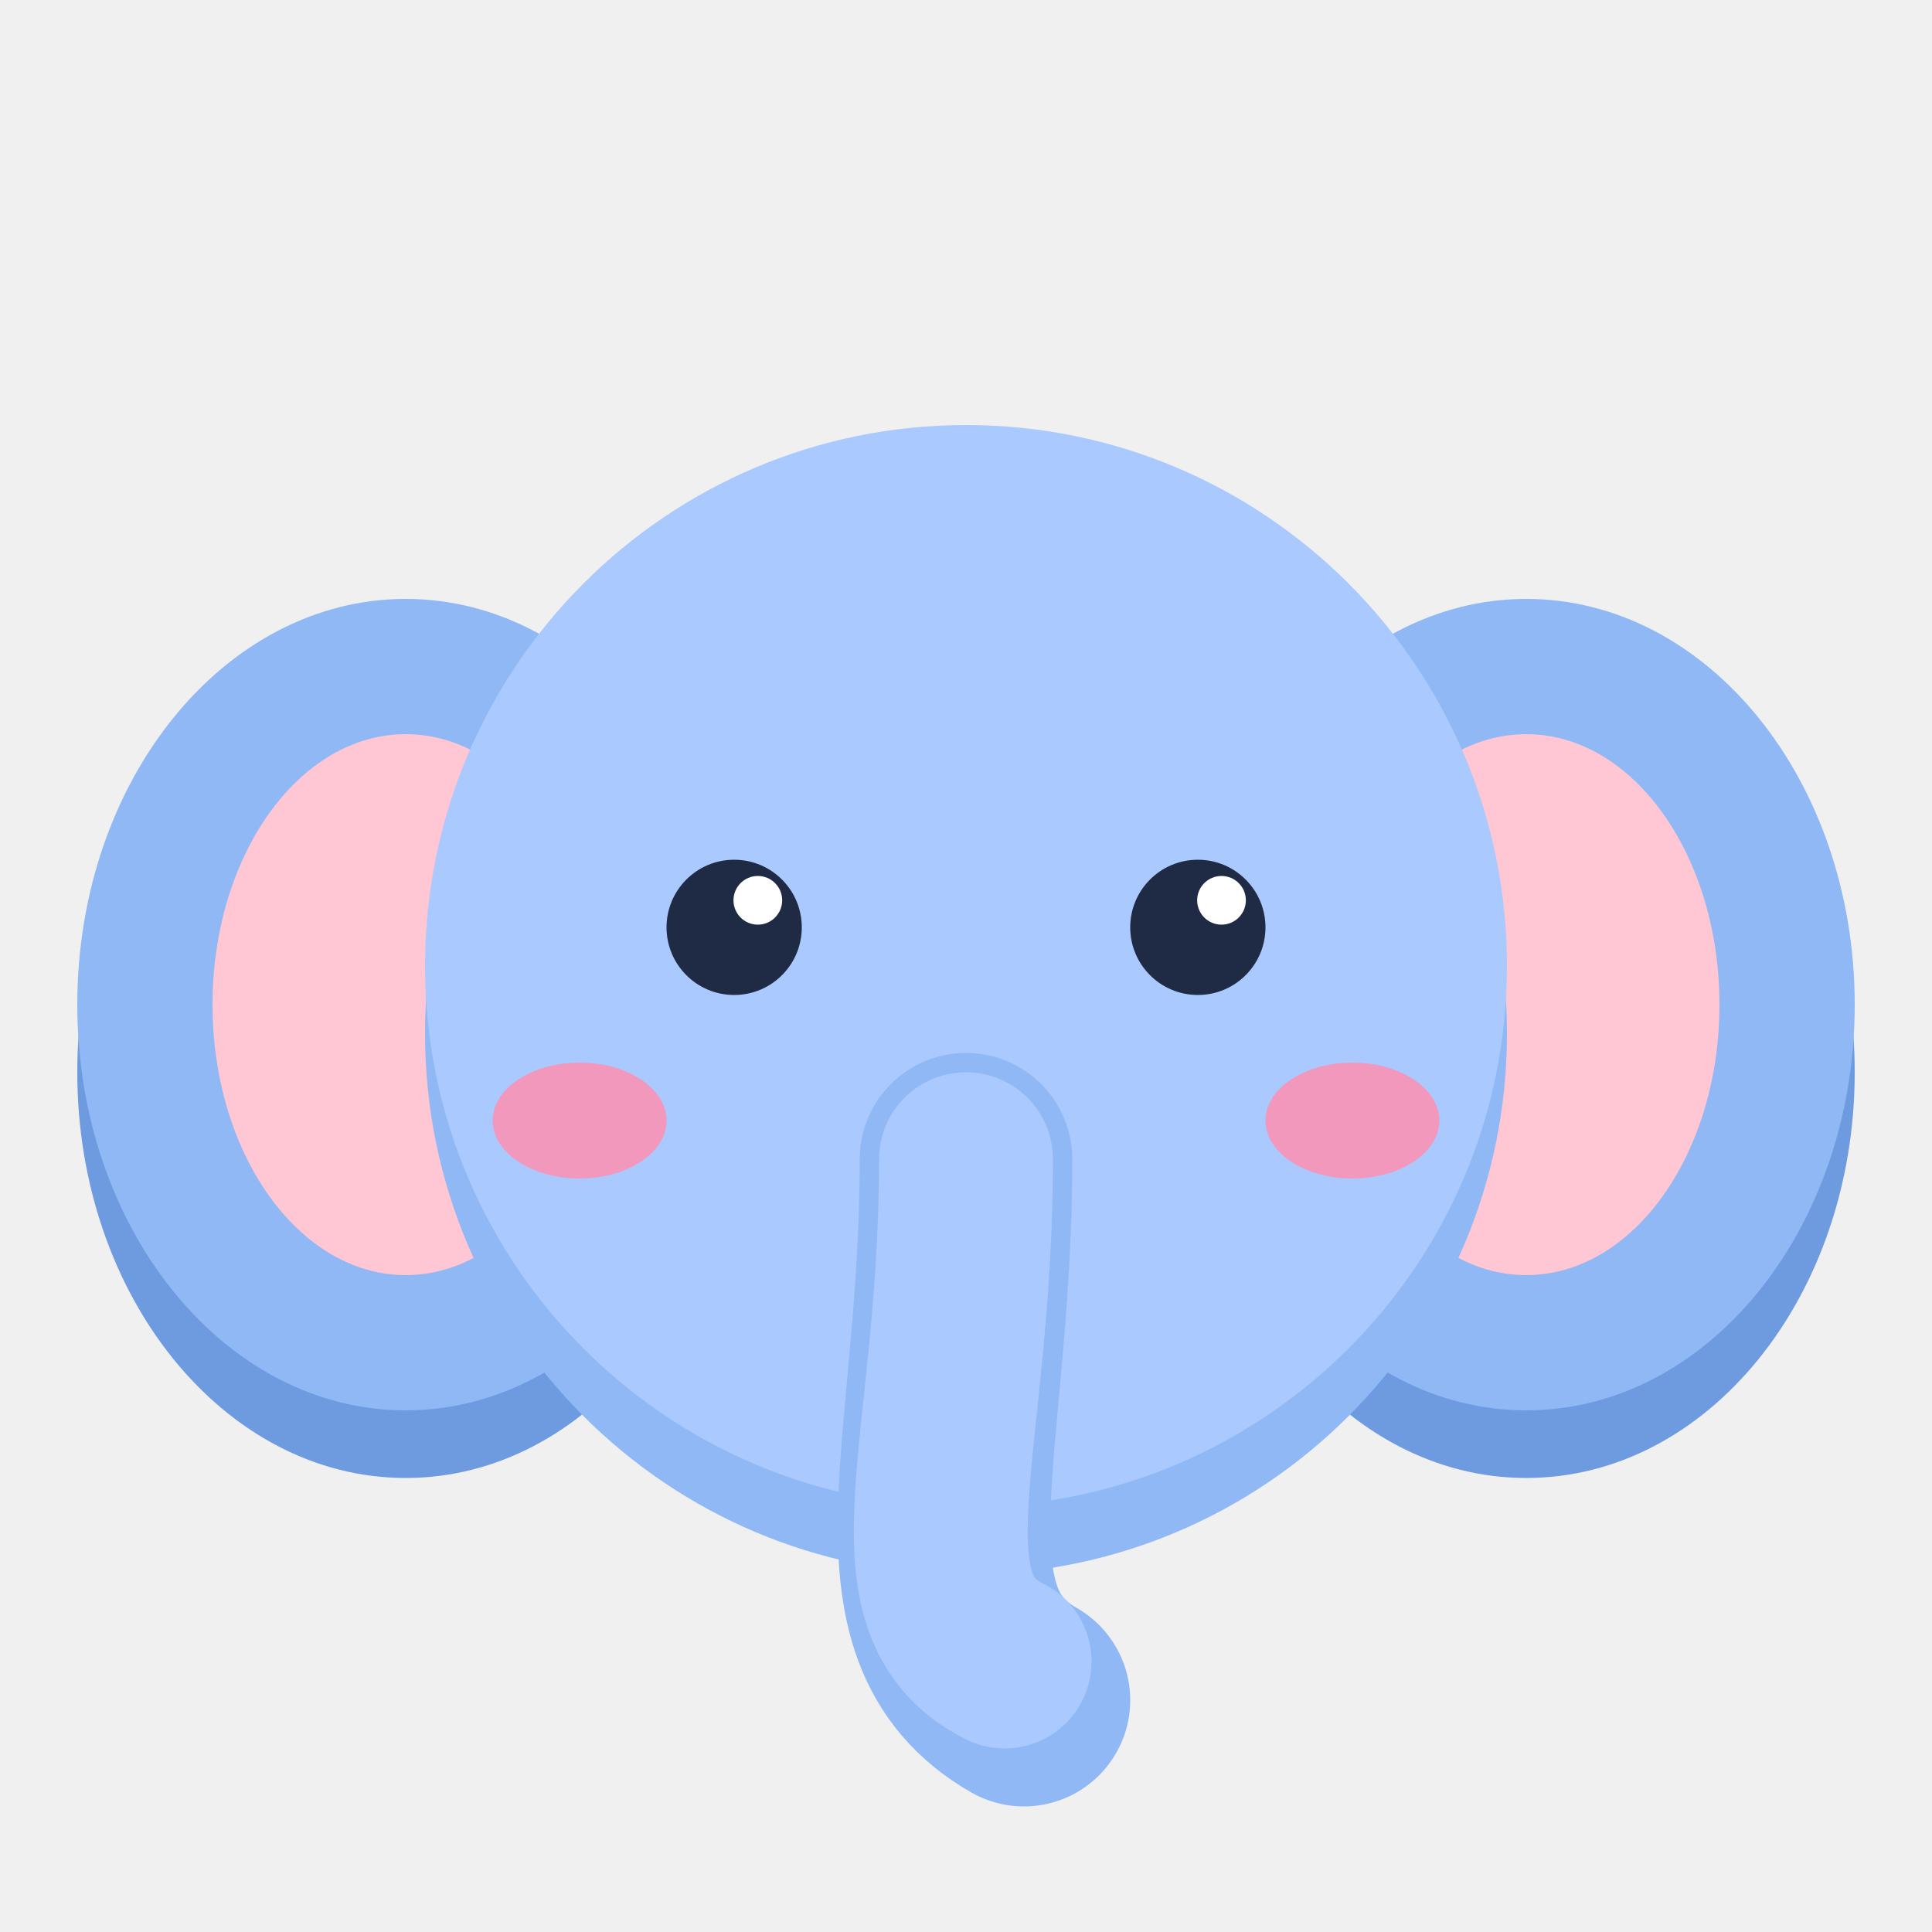
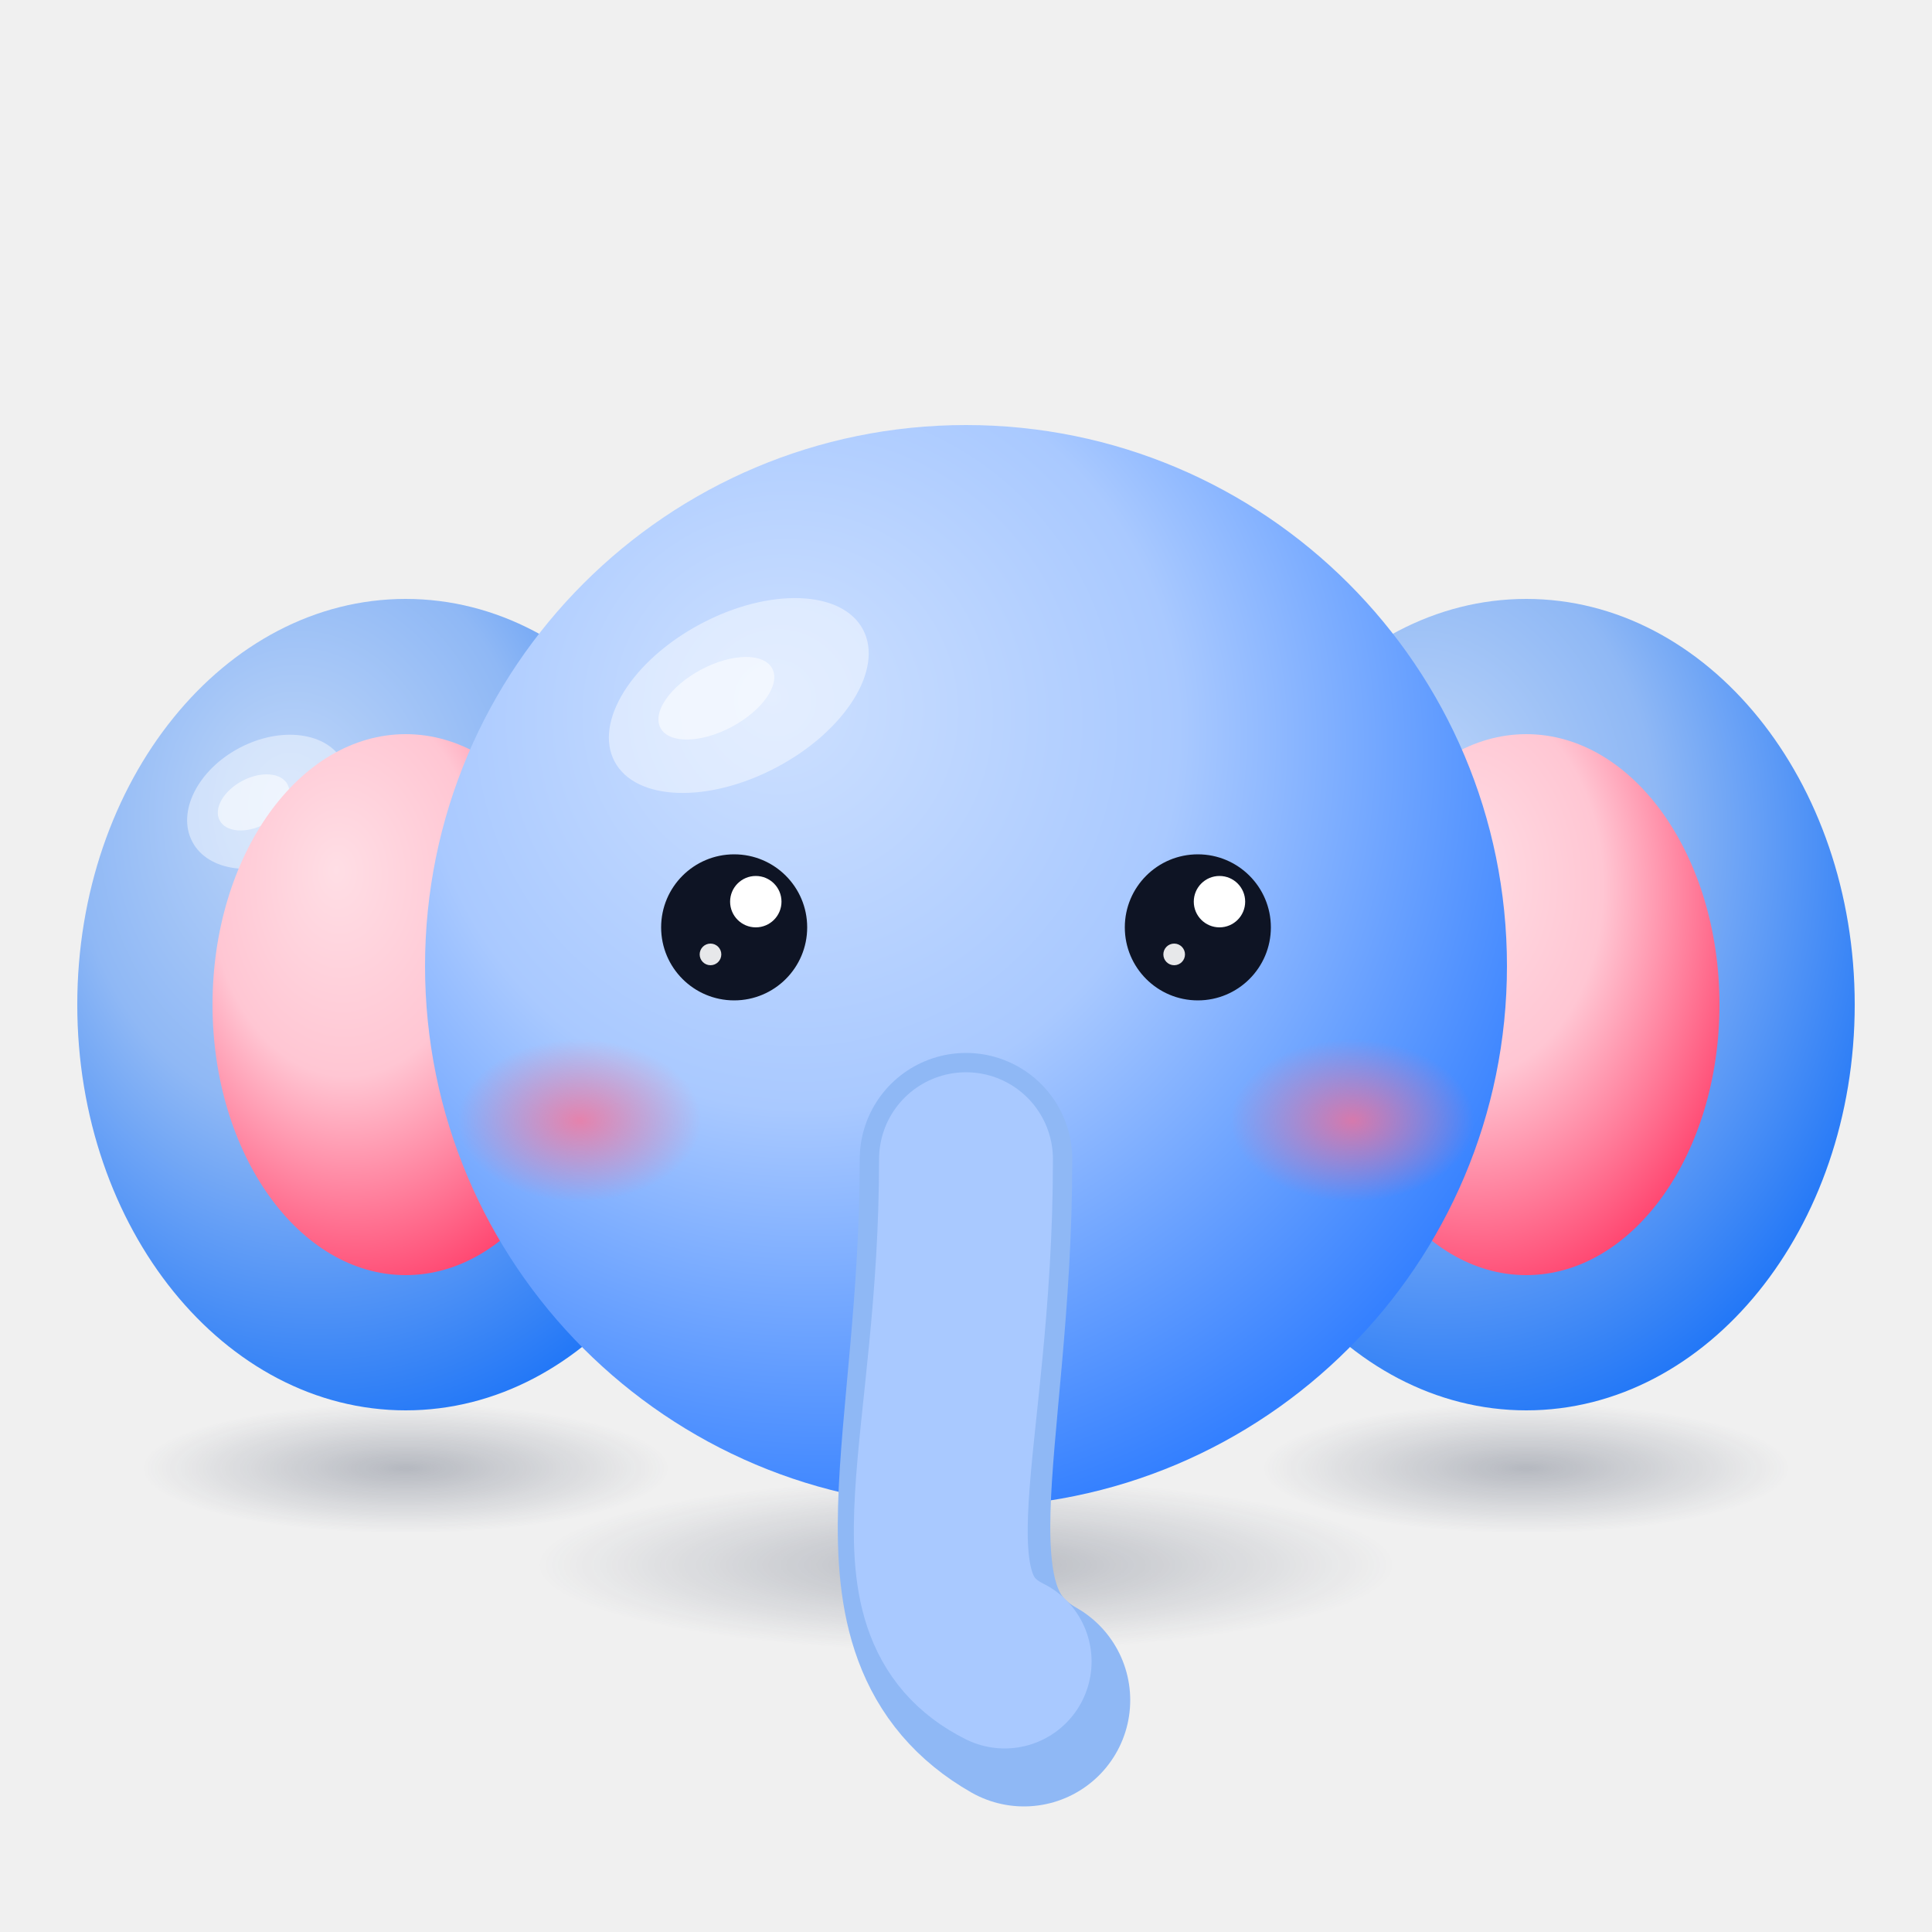
<svg xmlns="http://www.w3.org/2000/svg" width="200" height="200" viewBox="0 0 200 200">
-   <ellipse cx="42" cy="111" rx="34" ry="42" fill="#6E9BE0" />
-   <ellipse cx="42" cy="104" rx="34" ry="42" fill="#8FB8F5" />
-   <ellipse cx="158" cy="111" rx="34" ry="42" fill="#6E9BE0" />
-   <ellipse cx="158" cy="104" rx="34" ry="42" fill="#8FB8F5" />
-   <ellipse cx="42" cy="104" rx="20" ry="28" fill="#FFC6D3" />
-   <ellipse cx="158" cy="104" rx="20" ry="28" fill="#FFC6D3" />
-   <ellipse cx="100" cy="107" rx="56" ry="56" fill="#8FB8F5" />
-   <ellipse cx="100" cy="100" rx="56" ry="56" fill="#A9C9FF" />
+   <defs>
+     <radialGradient id="r8FB8F5" cx="0.38" cy="0.32" r="0.78" fx="0.32" fy="0.25">
+       <stop offset="0" stop-color="#BED6F9" />
+       <stop offset="0.45" stop-color="#8FB8F5" />
+       <stop offset="1" stop-color="#116DF7" />
+     </radialGradient>
+     <radialGradient id="rFFC6D3" cx="0.38" cy="0.32" r="0.78" fx="0.32" fy="0.25">
+       <stop offset="0" stop-color="#FFDEE5" />
+       <stop offset="0.45" stop-color="#FFC6D3" />
+       <stop offset="1" stop-color="#FF3563" />
+     </radialGradient>
+     <radialGradient id="rA9C9FF" cx="0.38" cy="0.32" r="0.78" fx="0.32" fy="0.25">
+       <stop offset="0" stop-color="#CDE0FF" />
+       <stop offset="0.45" stop-color="#A9C9FF" />
+       <stop offset="1" stop-color="#2174FF" />
+     </radialGradient>
+     <radialGradient id="chk" cx="0.5" cy="0.5" r="0.5">
+       <stop offset="0" stop-color="#FF6F91" stop-opacity="0.75" />
+       <stop offset="1" stop-color="#FF6F91" stop-opacity="0" />
+     </radialGradient>
+     <radialGradient id="gnd" cx="0.5" cy="0.5" r="0.5">
+       <stop offset="0" stop-color="#1F2A44" stop-opacity="0.28" />
+       <stop offset="1" stop-color="#1F2A44" stop-opacity="0" />
+     </radialGradient>
+   </defs>
+   <ellipse cx="42" cy="152" rx="27.2" ry="6.72" fill="url(#gnd)" />
+   <ellipse cx="42" cy="104" rx="34" ry="42" fill="url(#r8FB8F5)" />
+   <ellipse cx="27.72" cy="83.0" rx="8.84" ry="6.3" fill="#FFFFFF" opacity="0.45" transform="rotate(-28 27.72 83.0)" />
+   <ellipse cx="26.394" cy="82.37" rx="3.978" ry="2.52" fill="#FFFFFF" opacity="0.55" transform="rotate(-28 27.72 83.0)" />
+   <ellipse cx="158" cy="152" rx="27.2" ry="6.72" fill="url(#gnd)" />
+   <ellipse cx="158" cy="104" rx="34" ry="42" fill="url(#r8FB8F5)" />
+   <ellipse cx="143.72" cy="83.0" rx="8.84" ry="6.3" fill="#FFFFFF" opacity="0.45" transform="rotate(-28 143.72 83.0)" />
+   <ellipse cx="142.394" cy="82.37" rx="3.978" ry="2.52" fill="#FFFFFF" opacity="0.55" transform="rotate(-28 143.72 83.0)" />
+   <ellipse cx="42" cy="104" rx="20" ry="28" fill="url(#rFFC6D3)" />
+   <ellipse cx="158" cy="104" rx="20" ry="28" fill="url(#rFFC6D3)" />
+   <ellipse cx="100" cy="162" rx="44.8" ry="8.96" fill="url(#gnd)" />
+   <ellipse cx="100" cy="100" rx="56" ry="56" fill="url(#rA9C9FF)" />
+   <ellipse cx="76.48" cy="72.0" rx="14.56" ry="8.4" fill="#FFFFFF" opacity="0.45" transform="rotate(-28 76.48 72.0)" />
+   <ellipse cx="74.296" cy="71.16" rx="6.552" ry="3.36" fill="#FFFFFF" opacity="0.55" transform="rotate(-28 76.48 72.0)" />
  <path d="M100 120 C100 150 92 168 106 176" fill="none" stroke="#8FB8F5" stroke-width="22" stroke-linecap="round" stroke-linejoin="round" />
  <path d="M100 120 C100 150 92 166 104 172" fill="none" stroke="#A9C9FF" stroke-width="18" stroke-linecap="round" stroke-linejoin="round" />
-   <circle cx="76" cy="96" r="7" fill="#1F2A44" />
-   <circle cx="124" cy="96" r="7" fill="#1F2A44" />
-   <circle cx="78.45" cy="93.2" r="2.52" fill="#FFFFFF" />
-   <circle cx="126.45" cy="93.2" r="2.52" fill="#FFFFFF" />
-   <ellipse cx="60" cy="116" rx="9" ry="6" fill="#FF8FB1" opacity="0.85" />
-   <ellipse cx="140" cy="116" rx="9" ry="6" fill="#FF8FB1" opacity="0.85" />
+   <circle cx="76" cy="96" r="7.56" fill="#0E1424" />
+   <circle cx="76" cy="97.05" r="3.15" fill="#0E1424" />
+   <circle cx="78.24" cy="93.34" r="2.66" fill="#FFFFFF" />
+   <circle cx="73.55" cy="98.8" r="1.12" fill="#FFFFFF" opacity="0.9" />
+   <circle cx="124" cy="96" r="7.56" fill="#0E1424" />
+   <circle cx="124" cy="97.05" r="3.15" fill="#0E1424" />
+   <circle cx="126.24" cy="93.34" r="2.66" fill="#FFFFFF" />
+   <circle cx="121.55" cy="98.8" r="1.12" fill="#FFFFFF" opacity="0.9" />
+   <ellipse cx="60" cy="116" rx="12.6" ry="8.4" fill="url(#chk)" />
+   <ellipse cx="140" cy="116" rx="12.6" ry="8.4" fill="url(#chk)" />
</svg>
